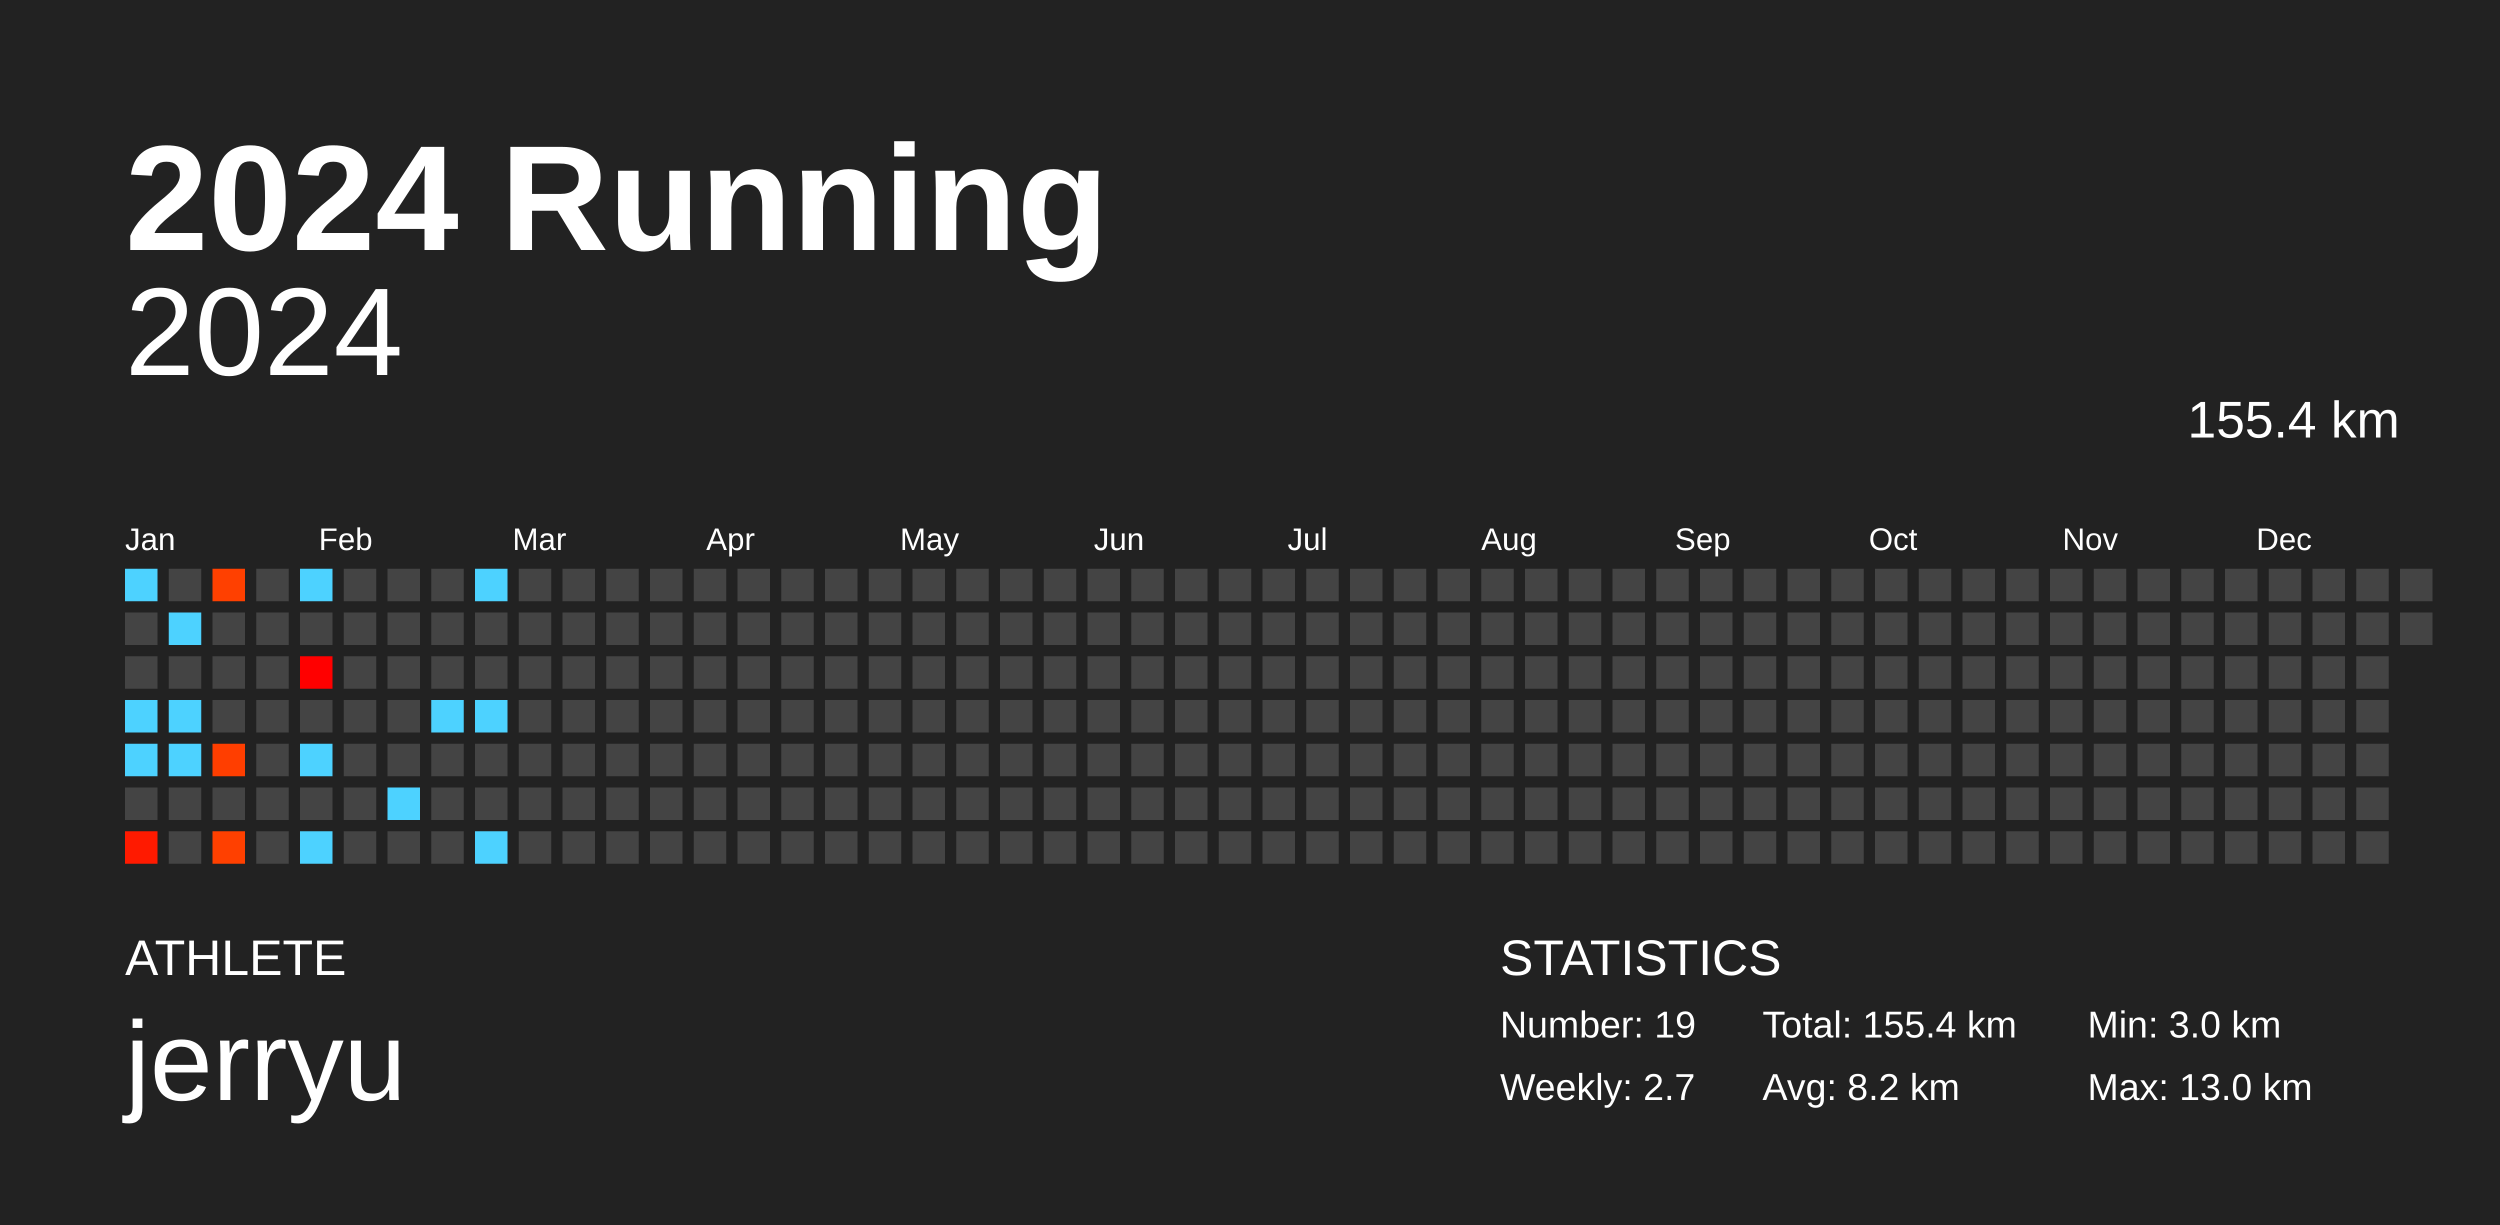
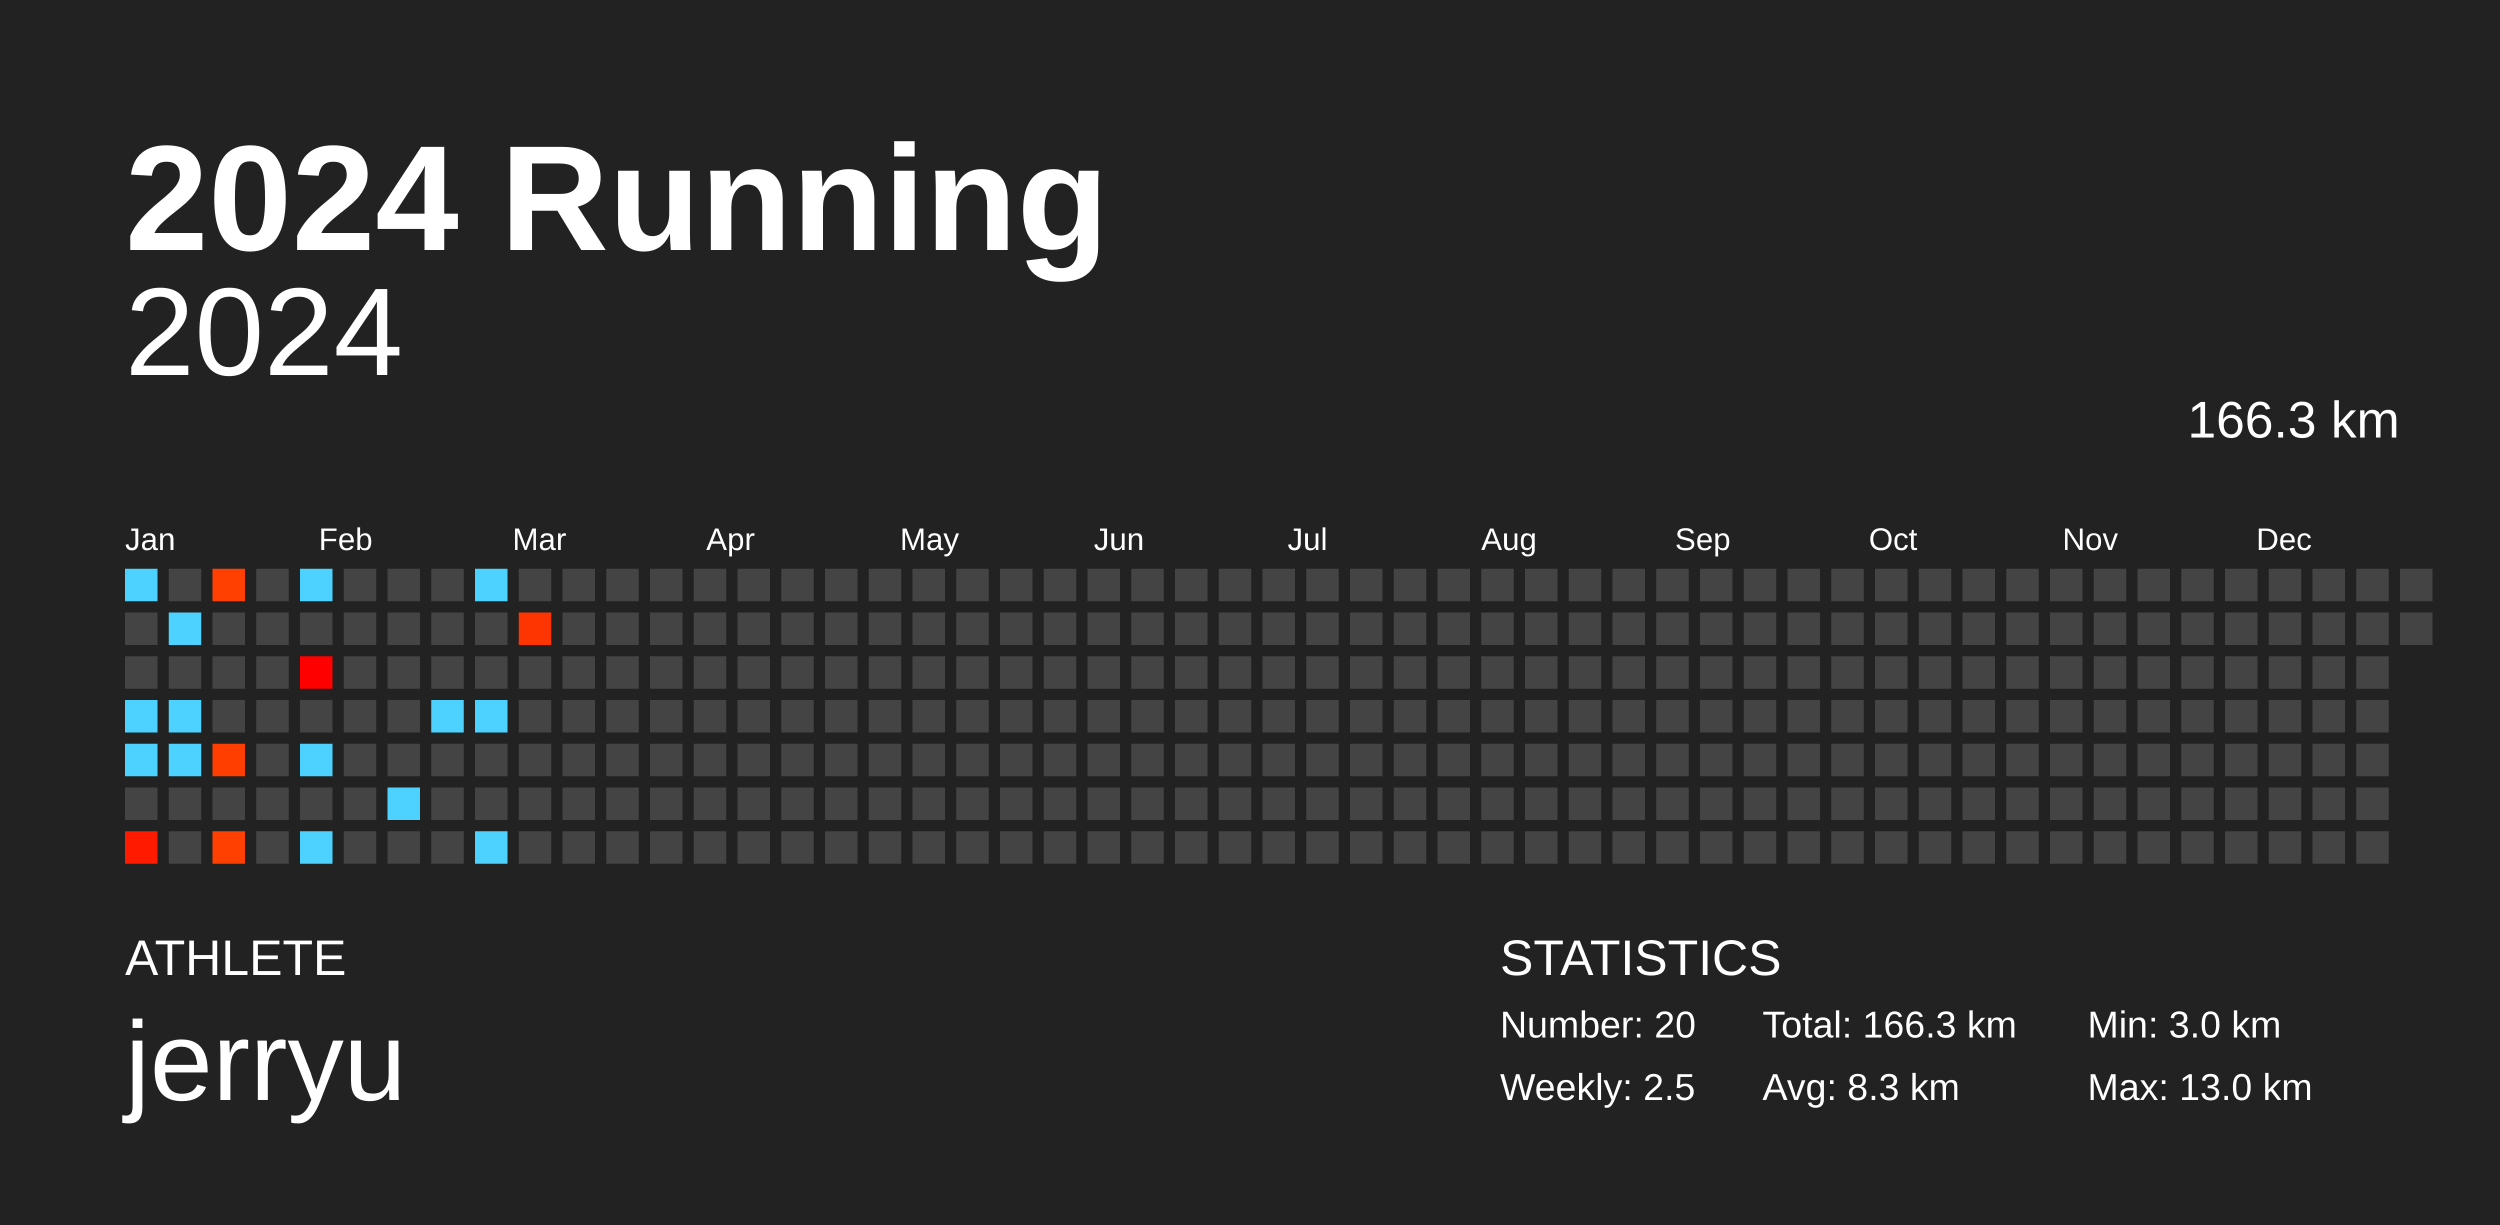
<svg xmlns="http://www.w3.org/2000/svg" baseProfile="full" height="98mm" version="1.1" viewBox="0,0,200,98" width="200mm">
  <defs />
  <rect fill="#222222" height="98" width="200" x="0" y="0" />
  <text fill="#FFFFFF" style="font-size:12px; font-family:Arial; font-weight:bold;" x="10" y="20">2024 Running</text>
  <text fill="#FFFFFF" style="font-size:4px; font-family:Arial" x="10" y="78">ATHLETE</text>
  <text fill="#FFFFFF" style="font-size:9px; font-family:Arial" x="10" y="88">jerryu</text>
  <text fill="#FFFFFF" style="font-size:4px; font-family:Arial" x="120" y="78">STATISTICS</text>
-   <text fill="#FFFFFF" style="font-size:3px; font-family:Arial" x="120" y="83">Number: 19</text>
-   <text fill="#FFFFFF" style="font-size:3px; font-family:Arial" x="120" y="88">Weekly: 2.7</text>
-   <text fill="#FFFFFF" style="font-size:3px; font-family:Arial" x="141" y="83">Total: 155.4 km</text>
-   <text fill="#FFFFFF" style="font-size:3px; font-family:Arial" x="141" y="88">Avg: 8.2 km</text>
+   <text fill="#FFFFFF" style="font-size:3px; font-family:Arial" x="120" y="83">Number: 20</text>
+   <text fill="#FFFFFF" style="font-size:3px; font-family:Arial" x="120" y="88">Weekly: 2.5</text>
+   <text fill="#FFFFFF" style="font-size:3px; font-family:Arial" x="141" y="83">Total: 166.3 km</text>
+   <text fill="#FFFFFF" style="font-size:3px; font-family:Arial" x="141" y="88">Avg: 8.3 km</text>
  <text fill="#FFFFFF" style="font-size:3px; font-family:Arial" x="167" y="83">Min: 3.0 km</text>
  <text fill="#FFFFFF" style="font-size:3px; font-family:Arial" x="167" y="88">Max: 13.0 km</text>
  <text alignment-baseline="hanging" fill="#FFFFFF" style="font-size:10.0px; font-family:Arial;" x="10" y="30">2024</text>
-   <text alignment-baseline="hanging" fill="#FFFFFF" style="font-size:4.125px; font-family:Arial;" x="175" y="35">155.4 km</text>
+   <text alignment-baseline="hanging" fill="#FFFFFF" style="font-size:4.125px; font-family:Arial;" x="175" y="35">166.3 km</text>
  <text fill="#FFFFFF" style="font-size:2.5px; font-family:Arial" x="10.0" y="44">Jan</text>
  <text fill="#FFFFFF" style="font-size:2.5px; font-family:Arial" x="25.5" y="44">Feb</text>
  <text fill="#FFFFFF" style="font-size:2.5px; font-family:Arial" x="41.0" y="44">Mar</text>
  <text fill="#FFFFFF" style="font-size:2.5px; font-family:Arial" x="56.5" y="44">Apr</text>
  <text fill="#FFFFFF" style="font-size:2.5px; font-family:Arial" x="72.0" y="44">May</text>
  <text fill="#FFFFFF" style="font-size:2.5px; font-family:Arial" x="87.5" y="44">Jun</text>
  <text fill="#FFFFFF" style="font-size:2.5px; font-family:Arial" x="103.0" y="44">Jul</text>
  <text fill="#FFFFFF" style="font-size:2.5px; font-family:Arial" x="118.5" y="44">Aug</text>
  <text fill="#FFFFFF" style="font-size:2.5px; font-family:Arial" x="134.0" y="44">Sep</text>
  <text fill="#FFFFFF" style="font-size:2.5px; font-family:Arial" x="149.5" y="44">Oct</text>
  <text fill="#FFFFFF" style="font-size:2.5px; font-family:Arial" x="165.0" y="44">Nov</text>
  <text fill="#FFFFFF" style="font-size:2.5px; font-family:Arial" x="180.5" y="44">Dec</text>
  <rect fill="#4dd2ff" height="2.6" width="2.6" x="10.0" y="45.5" />
  <rect fill="#444444" height="2.6" width="2.6" x="10.0" y="49.0" />
  <rect fill="#444444" height="2.6" width="2.6" x="10.0" y="52.5" />
  <rect fill="#4dd2ff" height="2.6" width="2.6" x="10.0" y="56.0" />
  <rect fill="#4dd2ff" height="2.6" width="2.6" x="10.0" y="59.5" />
  <rect fill="#444444" height="2.6" width="2.6" x="10.0" y="63.0" />
  <rect fill="#ff1a00" height="2.6" width="2.6" x="10.0" y="66.5" />
  <rect fill="#444444" height="2.6" width="2.6" x="13.5" y="45.5" />
  <rect fill="#4dd2ff" height="2.6" width="2.6" x="13.5" y="49.0" />
  <rect fill="#444444" height="2.6" width="2.6" x="13.5" y="52.5" />
  <rect fill="#4dd2ff" height="2.6" width="2.6" x="13.5" y="56.0" />
  <rect fill="#4dd2ff" height="2.6" width="2.6" x="13.5" y="59.5" />
  <rect fill="#444444" height="2.6" width="2.6" x="13.5" y="63.0" />
  <rect fill="#444444" height="2.6" width="2.6" x="13.5" y="66.5" />
  <rect fill="#ff4000" height="2.6" width="2.6" x="17.0" y="45.5" />
  <rect fill="#444444" height="2.6" width="2.6" x="17.0" y="49.0" />
  <rect fill="#444444" height="2.6" width="2.6" x="17.0" y="52.5" />
  <rect fill="#444444" height="2.6" width="2.6" x="17.0" y="56.0" />
  <rect fill="#ff3e00" height="2.6" width="2.6" x="17.0" y="59.5" />
  <rect fill="#444444" height="2.6" width="2.6" x="17.0" y="63.0" />
  <rect fill="#ff4000" height="2.6" width="2.6" x="17.0" y="66.5" />
  <rect fill="#444444" height="2.6" width="2.6" x="20.5" y="45.5" />
  <rect fill="#444444" height="2.6" width="2.6" x="20.5" y="49.0" />
  <rect fill="#444444" height="2.6" width="2.6" x="20.5" y="52.5" />
  <rect fill="#444444" height="2.6" width="2.6" x="20.5" y="56.0" />
  <rect fill="#444444" height="2.6" width="2.6" x="20.5" y="59.5" />
  <rect fill="#444444" height="2.6" width="2.6" x="20.5" y="63.0" />
  <rect fill="#444444" height="2.6" width="2.6" x="20.5" y="66.5" />
  <rect fill="#4dd2ff" height="2.6" width="2.6" x="24.0" y="45.5" />
  <rect fill="#444444" height="2.6" width="2.6" x="24.0" y="49.0" />
  <rect fill="#ff0000" height="2.6" width="2.6" x="24.0" y="52.5" />
  <rect fill="#444444" height="2.6" width="2.6" x="24.0" y="56.0" />
  <rect fill="#4dd2ff" height="2.6" width="2.6" x="24.0" y="59.5" />
  <rect fill="#444444" height="2.6" width="2.6" x="24.0" y="63.0" />
  <rect fill="#4dd2ff" height="2.6" width="2.6" x="24.0" y="66.5" />
  <rect fill="#444444" height="2.6" width="2.6" x="27.5" y="45.5" />
  <rect fill="#444444" height="2.6" width="2.6" x="27.5" y="49.0" />
  <rect fill="#444444" height="2.6" width="2.6" x="27.5" y="52.5" />
  <rect fill="#444444" height="2.6" width="2.6" x="27.5" y="56.0" />
  <rect fill="#444444" height="2.6" width="2.6" x="27.5" y="59.5" />
  <rect fill="#444444" height="2.6" width="2.6" x="27.5" y="63.0" />
  <rect fill="#444444" height="2.6" width="2.6" x="27.5" y="66.5" />
  <rect fill="#444444" height="2.6" width="2.6" x="31.0" y="45.5" />
  <rect fill="#444444" height="2.6" width="2.6" x="31.0" y="49.0" />
  <rect fill="#444444" height="2.6" width="2.6" x="31.0" y="52.5" />
  <rect fill="#444444" height="2.6" width="2.6" x="31.0" y="56.0" />
  <rect fill="#444444" height="2.6" width="2.6" x="31.0" y="59.5" />
  <rect fill="#4dd2ff" height="2.6" width="2.6" x="31.0" y="63.0" />
  <rect fill="#444444" height="2.6" width="2.6" x="31.0" y="66.5" />
  <rect fill="#444444" height="2.6" width="2.6" x="34.5" y="45.5" />
  <rect fill="#444444" height="2.6" width="2.6" x="34.5" y="49.0" />
  <rect fill="#444444" height="2.6" width="2.6" x="34.5" y="52.5" />
  <rect fill="#4dd2ff" height="2.6" width="2.6" x="34.5" y="56.0" />
  <rect fill="#444444" height="2.6" width="2.6" x="34.5" y="59.5" />
  <rect fill="#444444" height="2.6" width="2.6" x="34.5" y="63.0" />
  <rect fill="#444444" height="2.6" width="2.6" x="34.5" y="66.5" />
  <rect fill="#4dd2ff" height="2.6" width="2.6" x="38.0" y="45.5" />
  <rect fill="#444444" height="2.6" width="2.6" x="38.0" y="49.0" />
  <rect fill="#444444" height="2.6" width="2.6" x="38.0" y="52.5" />
  <rect fill="#4dd2ff" height="2.6" width="2.6" x="38.0" y="56.0" />
  <rect fill="#444444" height="2.6" width="2.6" x="38.0" y="59.5" />
  <rect fill="#444444" height="2.6" width="2.6" x="38.0" y="63.0" />
  <rect fill="#4dd2ff" height="2.6" width="2.6" x="38.0" y="66.5" />
  <rect fill="#444444" height="2.6" width="2.6" x="41.5" y="45.5" />
-   <rect fill="#444444" height="2.6" width="2.6" x="41.5" y="49.0" />
+   <rect fill="#ff3500" height="2.6" width="2.6" x="41.5" y="49.0" />
  <rect fill="#444444" height="2.6" width="2.6" x="41.5" y="52.5" />
  <rect fill="#444444" height="2.6" width="2.6" x="41.5" y="56.0" />
  <rect fill="#444444" height="2.6" width="2.6" x="41.5" y="59.5" />
  <rect fill="#444444" height="2.6" width="2.6" x="41.5" y="63.0" />
  <rect fill="#444444" height="2.6" width="2.6" x="41.5" y="66.5" />
  <rect fill="#444444" height="2.6" width="2.6" x="45.0" y="45.5" />
  <rect fill="#444444" height="2.6" width="2.6" x="45.0" y="49.0" />
  <rect fill="#444444" height="2.6" width="2.6" x="45.0" y="52.5" />
  <rect fill="#444444" height="2.6" width="2.6" x="45.0" y="56.0" />
  <rect fill="#444444" height="2.6" width="2.6" x="45.0" y="59.5" />
  <rect fill="#444444" height="2.6" width="2.6" x="45.0" y="63.0" />
  <rect fill="#444444" height="2.6" width="2.6" x="45.0" y="66.5" />
  <rect fill="#444444" height="2.6" width="2.6" x="48.5" y="45.5" />
  <rect fill="#444444" height="2.6" width="2.6" x="48.5" y="49.0" />
  <rect fill="#444444" height="2.6" width="2.6" x="48.5" y="52.5" />
  <rect fill="#444444" height="2.6" width="2.6" x="48.5" y="56.0" />
  <rect fill="#444444" height="2.6" width="2.6" x="48.5" y="59.5" />
  <rect fill="#444444" height="2.6" width="2.6" x="48.5" y="63.0" />
  <rect fill="#444444" height="2.6" width="2.6" x="48.5" y="66.5" />
  <rect fill="#444444" height="2.6" width="2.6" x="52.0" y="45.5" />
  <rect fill="#444444" height="2.6" width="2.6" x="52.0" y="49.0" />
  <rect fill="#444444" height="2.6" width="2.6" x="52.0" y="52.5" />
  <rect fill="#444444" height="2.6" width="2.6" x="52.0" y="56.0" />
  <rect fill="#444444" height="2.6" width="2.6" x="52.0" y="59.5" />
  <rect fill="#444444" height="2.6" width="2.6" x="52.0" y="63.0" />
  <rect fill="#444444" height="2.6" width="2.6" x="52.0" y="66.5" />
  <rect fill="#444444" height="2.6" width="2.6" x="55.5" y="45.5" />
  <rect fill="#444444" height="2.6" width="2.6" x="55.5" y="49.0" />
  <rect fill="#444444" height="2.6" width="2.6" x="55.5" y="52.5" />
  <rect fill="#444444" height="2.6" width="2.6" x="55.5" y="56.0" />
  <rect fill="#444444" height="2.6" width="2.6" x="55.5" y="59.5" />
  <rect fill="#444444" height="2.6" width="2.6" x="55.5" y="63.0" />
  <rect fill="#444444" height="2.6" width="2.6" x="55.5" y="66.5" />
  <rect fill="#444444" height="2.6" width="2.6" x="59.0" y="45.5" />
  <rect fill="#444444" height="2.6" width="2.6" x="59.0" y="49.0" />
  <rect fill="#444444" height="2.6" width="2.6" x="59.0" y="52.5" />
  <rect fill="#444444" height="2.6" width="2.6" x="59.0" y="56.0" />
  <rect fill="#444444" height="2.6" width="2.6" x="59.0" y="59.5" />
  <rect fill="#444444" height="2.6" width="2.6" x="59.0" y="63.0" />
  <rect fill="#444444" height="2.6" width="2.6" x="59.0" y="66.5" />
  <rect fill="#444444" height="2.6" width="2.6" x="62.5" y="45.5" />
  <rect fill="#444444" height="2.6" width="2.6" x="62.5" y="49.0" />
  <rect fill="#444444" height="2.6" width="2.6" x="62.5" y="52.5" />
  <rect fill="#444444" height="2.6" width="2.6" x="62.5" y="56.0" />
  <rect fill="#444444" height="2.6" width="2.6" x="62.5" y="59.5" />
  <rect fill="#444444" height="2.6" width="2.6" x="62.5" y="63.0" />
  <rect fill="#444444" height="2.6" width="2.6" x="62.5" y="66.5" />
  <rect fill="#444444" height="2.6" width="2.6" x="66.0" y="45.5" />
  <rect fill="#444444" height="2.6" width="2.6" x="66.0" y="49.0" />
  <rect fill="#444444" height="2.6" width="2.6" x="66.0" y="52.5" />
  <rect fill="#444444" height="2.6" width="2.6" x="66.0" y="56.0" />
  <rect fill="#444444" height="2.6" width="2.6" x="66.0" y="59.5" />
  <rect fill="#444444" height="2.6" width="2.6" x="66.0" y="63.0" />
  <rect fill="#444444" height="2.6" width="2.6" x="66.0" y="66.5" />
  <rect fill="#444444" height="2.6" width="2.6" x="69.5" y="45.5" />
  <rect fill="#444444" height="2.6" width="2.6" x="69.5" y="49.0" />
  <rect fill="#444444" height="2.6" width="2.6" x="69.5" y="52.5" />
  <rect fill="#444444" height="2.6" width="2.6" x="69.5" y="56.0" />
  <rect fill="#444444" height="2.6" width="2.6" x="69.5" y="59.5" />
  <rect fill="#444444" height="2.6" width="2.6" x="69.5" y="63.0" />
  <rect fill="#444444" height="2.6" width="2.6" x="69.5" y="66.5" />
  <rect fill="#444444" height="2.6" width="2.6" x="73.0" y="45.5" />
  <rect fill="#444444" height="2.6" width="2.6" x="73.0" y="49.0" />
  <rect fill="#444444" height="2.6" width="2.6" x="73.0" y="52.5" />
  <rect fill="#444444" height="2.6" width="2.6" x="73.0" y="56.0" />
  <rect fill="#444444" height="2.6" width="2.6" x="73.0" y="59.5" />
  <rect fill="#444444" height="2.6" width="2.6" x="73.0" y="63.0" />
  <rect fill="#444444" height="2.6" width="2.6" x="73.0" y="66.5" />
  <rect fill="#444444" height="2.6" width="2.6" x="76.5" y="45.5" />
  <rect fill="#444444" height="2.6" width="2.6" x="76.5" y="49.0" />
  <rect fill="#444444" height="2.6" width="2.6" x="76.5" y="52.5" />
  <rect fill="#444444" height="2.6" width="2.6" x="76.5" y="56.0" />
  <rect fill="#444444" height="2.6" width="2.6" x="76.5" y="59.5" />
  <rect fill="#444444" height="2.6" width="2.6" x="76.5" y="63.0" />
  <rect fill="#444444" height="2.6" width="2.6" x="76.5" y="66.5" />
  <rect fill="#444444" height="2.6" width="2.6" x="80.0" y="45.5" />
  <rect fill="#444444" height="2.6" width="2.6" x="80.0" y="49.0" />
  <rect fill="#444444" height="2.6" width="2.6" x="80.0" y="52.5" />
  <rect fill="#444444" height="2.6" width="2.6" x="80.0" y="56.0" />
  <rect fill="#444444" height="2.6" width="2.6" x="80.0" y="59.5" />
  <rect fill="#444444" height="2.6" width="2.6" x="80.0" y="63.0" />
  <rect fill="#444444" height="2.6" width="2.6" x="80.0" y="66.5" />
  <rect fill="#444444" height="2.6" width="2.6" x="83.5" y="45.5" />
  <rect fill="#444444" height="2.6" width="2.6" x="83.5" y="49.0" />
  <rect fill="#444444" height="2.6" width="2.6" x="83.5" y="52.5" />
  <rect fill="#444444" height="2.6" width="2.6" x="83.5" y="56.0" />
  <rect fill="#444444" height="2.6" width="2.6" x="83.5" y="59.5" />
  <rect fill="#444444" height="2.6" width="2.6" x="83.5" y="63.0" />
  <rect fill="#444444" height="2.6" width="2.6" x="83.5" y="66.5" />
  <rect fill="#444444" height="2.6" width="2.6" x="87.0" y="45.5" />
  <rect fill="#444444" height="2.6" width="2.6" x="87.0" y="49.0" />
  <rect fill="#444444" height="2.6" width="2.6" x="87.0" y="52.5" />
  <rect fill="#444444" height="2.6" width="2.6" x="87.0" y="56.0" />
  <rect fill="#444444" height="2.6" width="2.6" x="87.0" y="59.5" />
  <rect fill="#444444" height="2.6" width="2.6" x="87.0" y="63.0" />
  <rect fill="#444444" height="2.6" width="2.6" x="87.0" y="66.5" />
  <rect fill="#444444" height="2.6" width="2.6" x="90.5" y="45.5" />
  <rect fill="#444444" height="2.6" width="2.6" x="90.5" y="49.0" />
  <rect fill="#444444" height="2.6" width="2.6" x="90.5" y="52.5" />
  <rect fill="#444444" height="2.6" width="2.6" x="90.5" y="56.0" />
  <rect fill="#444444" height="2.6" width="2.6" x="90.5" y="59.5" />
  <rect fill="#444444" height="2.6" width="2.6" x="90.5" y="63.0" />
  <rect fill="#444444" height="2.6" width="2.6" x="90.5" y="66.5" />
  <rect fill="#444444" height="2.6" width="2.6" x="94.0" y="45.5" />
  <rect fill="#444444" height="2.6" width="2.6" x="94.0" y="49.0" />
  <rect fill="#444444" height="2.6" width="2.6" x="94.0" y="52.5" />
  <rect fill="#444444" height="2.6" width="2.6" x="94.0" y="56.0" />
  <rect fill="#444444" height="2.6" width="2.6" x="94.0" y="59.5" />
  <rect fill="#444444" height="2.6" width="2.6" x="94.0" y="63.0" />
  <rect fill="#444444" height="2.6" width="2.6" x="94.0" y="66.5" />
  <rect fill="#444444" height="2.6" width="2.6" x="97.5" y="45.5" />
  <rect fill="#444444" height="2.6" width="2.6" x="97.5" y="49.0" />
  <rect fill="#444444" height="2.6" width="2.6" x="97.5" y="52.5" />
  <rect fill="#444444" height="2.6" width="2.6" x="97.5" y="56.0" />
  <rect fill="#444444" height="2.6" width="2.6" x="97.5" y="59.5" />
  <rect fill="#444444" height="2.6" width="2.6" x="97.5" y="63.0" />
  <rect fill="#444444" height="2.6" width="2.6" x="97.5" y="66.5" />
  <rect fill="#444444" height="2.6" width="2.6" x="101.0" y="45.5" />
  <rect fill="#444444" height="2.6" width="2.6" x="101.0" y="49.0" />
  <rect fill="#444444" height="2.6" width="2.6" x="101.0" y="52.5" />
  <rect fill="#444444" height="2.6" width="2.6" x="101.0" y="56.0" />
  <rect fill="#444444" height="2.6" width="2.6" x="101.0" y="59.5" />
  <rect fill="#444444" height="2.6" width="2.6" x="101.0" y="63.0" />
  <rect fill="#444444" height="2.6" width="2.6" x="101.0" y="66.5" />
  <rect fill="#444444" height="2.6" width="2.6" x="104.5" y="45.5" />
  <rect fill="#444444" height="2.6" width="2.6" x="104.5" y="49.0" />
  <rect fill="#444444" height="2.6" width="2.6" x="104.5" y="52.5" />
  <rect fill="#444444" height="2.6" width="2.6" x="104.5" y="56.0" />
  <rect fill="#444444" height="2.6" width="2.6" x="104.5" y="59.5" />
  <rect fill="#444444" height="2.6" width="2.6" x="104.5" y="63.0" />
  <rect fill="#444444" height="2.6" width="2.6" x="104.5" y="66.5" />
  <rect fill="#444444" height="2.6" width="2.6" x="108.0" y="45.5" />
  <rect fill="#444444" height="2.6" width="2.6" x="108.0" y="49.0" />
  <rect fill="#444444" height="2.6" width="2.6" x="108.0" y="52.5" />
  <rect fill="#444444" height="2.6" width="2.6" x="108.0" y="56.0" />
  <rect fill="#444444" height="2.6" width="2.6" x="108.0" y="59.5" />
  <rect fill="#444444" height="2.6" width="2.6" x="108.0" y="63.0" />
  <rect fill="#444444" height="2.6" width="2.6" x="108.0" y="66.5" />
  <rect fill="#444444" height="2.6" width="2.6" x="111.5" y="45.5" />
  <rect fill="#444444" height="2.6" width="2.6" x="111.5" y="49.0" />
  <rect fill="#444444" height="2.6" width="2.6" x="111.5" y="52.5" />
  <rect fill="#444444" height="2.6" width="2.6" x="111.5" y="56.0" />
  <rect fill="#444444" height="2.6" width="2.6" x="111.5" y="59.5" />
  <rect fill="#444444" height="2.6" width="2.6" x="111.5" y="63.0" />
  <rect fill="#444444" height="2.6" width="2.6" x="111.5" y="66.5" />
  <rect fill="#444444" height="2.6" width="2.6" x="115.0" y="45.5" />
  <rect fill="#444444" height="2.6" width="2.6" x="115.0" y="49.0" />
  <rect fill="#444444" height="2.6" width="2.6" x="115.0" y="52.5" />
  <rect fill="#444444" height="2.6" width="2.6" x="115.0" y="56.0" />
  <rect fill="#444444" height="2.6" width="2.6" x="115.0" y="59.5" />
  <rect fill="#444444" height="2.6" width="2.6" x="115.0" y="63.0" />
  <rect fill="#444444" height="2.6" width="2.6" x="115.0" y="66.5" />
  <rect fill="#444444" height="2.6" width="2.6" x="118.5" y="45.5" />
  <rect fill="#444444" height="2.6" width="2.6" x="118.5" y="49.0" />
  <rect fill="#444444" height="2.6" width="2.6" x="118.5" y="52.5" />
  <rect fill="#444444" height="2.6" width="2.6" x="118.5" y="56.0" />
  <rect fill="#444444" height="2.6" width="2.6" x="118.5" y="59.5" />
  <rect fill="#444444" height="2.6" width="2.6" x="118.5" y="63.0" />
  <rect fill="#444444" height="2.6" width="2.6" x="118.5" y="66.5" />
  <rect fill="#444444" height="2.6" width="2.6" x="122.0" y="45.5" />
  <rect fill="#444444" height="2.6" width="2.6" x="122.0" y="49.0" />
  <rect fill="#444444" height="2.6" width="2.6" x="122.0" y="52.5" />
  <rect fill="#444444" height="2.6" width="2.6" x="122.0" y="56.0" />
  <rect fill="#444444" height="2.6" width="2.6" x="122.0" y="59.5" />
  <rect fill="#444444" height="2.6" width="2.6" x="122.0" y="63.0" />
  <rect fill="#444444" height="2.6" width="2.6" x="122.0" y="66.5" />
  <rect fill="#444444" height="2.6" width="2.6" x="125.5" y="45.5" />
  <rect fill="#444444" height="2.6" width="2.6" x="125.5" y="49.0" />
  <rect fill="#444444" height="2.6" width="2.6" x="125.5" y="52.5" />
  <rect fill="#444444" height="2.6" width="2.6" x="125.5" y="56.0" />
  <rect fill="#444444" height="2.6" width="2.6" x="125.5" y="59.5" />
  <rect fill="#444444" height="2.6" width="2.6" x="125.5" y="63.0" />
  <rect fill="#444444" height="2.6" width="2.6" x="125.5" y="66.5" />
  <rect fill="#444444" height="2.6" width="2.6" x="129.0" y="45.5" />
  <rect fill="#444444" height="2.6" width="2.6" x="129.0" y="49.0" />
  <rect fill="#444444" height="2.6" width="2.6" x="129.0" y="52.5" />
  <rect fill="#444444" height="2.6" width="2.6" x="129.0" y="56.0" />
  <rect fill="#444444" height="2.6" width="2.6" x="129.0" y="59.5" />
  <rect fill="#444444" height="2.6" width="2.6" x="129.0" y="63.0" />
  <rect fill="#444444" height="2.6" width="2.6" x="129.0" y="66.5" />
  <rect fill="#444444" height="2.6" width="2.6" x="132.5" y="45.5" />
  <rect fill="#444444" height="2.6" width="2.6" x="132.5" y="49.0" />
  <rect fill="#444444" height="2.6" width="2.6" x="132.5" y="52.5" />
  <rect fill="#444444" height="2.6" width="2.6" x="132.5" y="56.0" />
  <rect fill="#444444" height="2.6" width="2.6" x="132.5" y="59.5" />
  <rect fill="#444444" height="2.6" width="2.6" x="132.5" y="63.0" />
  <rect fill="#444444" height="2.6" width="2.6" x="132.5" y="66.5" />
  <rect fill="#444444" height="2.6" width="2.6" x="136.0" y="45.5" />
  <rect fill="#444444" height="2.6" width="2.6" x="136.0" y="49.0" />
  <rect fill="#444444" height="2.6" width="2.6" x="136.0" y="52.5" />
  <rect fill="#444444" height="2.6" width="2.6" x="136.0" y="56.0" />
  <rect fill="#444444" height="2.6" width="2.6" x="136.0" y="59.5" />
  <rect fill="#444444" height="2.6" width="2.6" x="136.0" y="63.0" />
  <rect fill="#444444" height="2.6" width="2.6" x="136.0" y="66.5" />
  <rect fill="#444444" height="2.6" width="2.6" x="139.5" y="45.5" />
  <rect fill="#444444" height="2.6" width="2.6" x="139.5" y="49.0" />
  <rect fill="#444444" height="2.6" width="2.6" x="139.5" y="52.5" />
  <rect fill="#444444" height="2.6" width="2.6" x="139.5" y="56.0" />
  <rect fill="#444444" height="2.6" width="2.6" x="139.5" y="59.5" />
  <rect fill="#444444" height="2.6" width="2.6" x="139.5" y="63.0" />
  <rect fill="#444444" height="2.6" width="2.6" x="139.5" y="66.5" />
  <rect fill="#444444" height="2.6" width="2.6" x="143.0" y="45.5" />
  <rect fill="#444444" height="2.6" width="2.6" x="143.0" y="49.0" />
  <rect fill="#444444" height="2.6" width="2.6" x="143.0" y="52.5" />
  <rect fill="#444444" height="2.6" width="2.6" x="143.0" y="56.0" />
  <rect fill="#444444" height="2.6" width="2.6" x="143.0" y="59.5" />
  <rect fill="#444444" height="2.6" width="2.6" x="143.0" y="63.0" />
  <rect fill="#444444" height="2.6" width="2.6" x="143.0" y="66.5" />
  <rect fill="#444444" height="2.6" width="2.6" x="146.5" y="45.5" />
  <rect fill="#444444" height="2.6" width="2.6" x="146.5" y="49.0" />
  <rect fill="#444444" height="2.6" width="2.6" x="146.5" y="52.5" />
  <rect fill="#444444" height="2.6" width="2.6" x="146.5" y="56.0" />
  <rect fill="#444444" height="2.6" width="2.6" x="146.5" y="59.5" />
  <rect fill="#444444" height="2.6" width="2.6" x="146.5" y="63.0" />
  <rect fill="#444444" height="2.6" width="2.6" x="146.5" y="66.5" />
  <rect fill="#444444" height="2.6" width="2.6" x="150.0" y="45.5" />
  <rect fill="#444444" height="2.6" width="2.6" x="150.0" y="49.0" />
  <rect fill="#444444" height="2.6" width="2.6" x="150.0" y="52.5" />
  <rect fill="#444444" height="2.6" width="2.6" x="150.0" y="56.0" />
  <rect fill="#444444" height="2.6" width="2.6" x="150.0" y="59.5" />
  <rect fill="#444444" height="2.6" width="2.6" x="150.0" y="63.0" />
  <rect fill="#444444" height="2.6" width="2.6" x="150.0" y="66.5" />
  <rect fill="#444444" height="2.6" width="2.6" x="153.5" y="45.5" />
  <rect fill="#444444" height="2.6" width="2.6" x="153.5" y="49.0" />
  <rect fill="#444444" height="2.6" width="2.6" x="153.5" y="52.5" />
  <rect fill="#444444" height="2.6" width="2.6" x="153.5" y="56.0" />
  <rect fill="#444444" height="2.6" width="2.6" x="153.5" y="59.5" />
  <rect fill="#444444" height="2.6" width="2.6" x="153.5" y="63.0" />
  <rect fill="#444444" height="2.6" width="2.6" x="153.5" y="66.5" />
  <rect fill="#444444" height="2.6" width="2.6" x="157.0" y="45.5" />
  <rect fill="#444444" height="2.6" width="2.6" x="157.0" y="49.0" />
  <rect fill="#444444" height="2.6" width="2.6" x="157.0" y="52.5" />
  <rect fill="#444444" height="2.6" width="2.6" x="157.0" y="56.0" />
  <rect fill="#444444" height="2.6" width="2.6" x="157.0" y="59.5" />
  <rect fill="#444444" height="2.6" width="2.6" x="157.0" y="63.0" />
  <rect fill="#444444" height="2.6" width="2.6" x="157.0" y="66.5" />
  <rect fill="#444444" height="2.6" width="2.6" x="160.5" y="45.5" />
  <rect fill="#444444" height="2.6" width="2.6" x="160.5" y="49.0" />
  <rect fill="#444444" height="2.6" width="2.6" x="160.5" y="52.5" />
  <rect fill="#444444" height="2.6" width="2.6" x="160.5" y="56.0" />
  <rect fill="#444444" height="2.6" width="2.6" x="160.5" y="59.5" />
  <rect fill="#444444" height="2.6" width="2.6" x="160.5" y="63.0" />
  <rect fill="#444444" height="2.6" width="2.6" x="160.5" y="66.5" />
  <rect fill="#444444" height="2.6" width="2.6" x="164.0" y="45.5" />
  <rect fill="#444444" height="2.6" width="2.6" x="164.0" y="49.0" />
  <rect fill="#444444" height="2.6" width="2.6" x="164.0" y="52.5" />
  <rect fill="#444444" height="2.6" width="2.6" x="164.0" y="56.0" />
  <rect fill="#444444" height="2.6" width="2.6" x="164.0" y="59.5" />
  <rect fill="#444444" height="2.6" width="2.6" x="164.0" y="63.0" />
  <rect fill="#444444" height="2.6" width="2.6" x="164.0" y="66.5" />
  <rect fill="#444444" height="2.6" width="2.6" x="167.5" y="45.5" />
  <rect fill="#444444" height="2.6" width="2.6" x="167.5" y="49.0" />
  <rect fill="#444444" height="2.6" width="2.6" x="167.5" y="52.5" />
  <rect fill="#444444" height="2.6" width="2.6" x="167.5" y="56.0" />
  <rect fill="#444444" height="2.6" width="2.6" x="167.5" y="59.5" />
  <rect fill="#444444" height="2.6" width="2.6" x="167.5" y="63.0" />
  <rect fill="#444444" height="2.6" width="2.6" x="167.5" y="66.5" />
  <rect fill="#444444" height="2.6" width="2.6" x="171.0" y="45.5" />
  <rect fill="#444444" height="2.6" width="2.6" x="171.0" y="49.0" />
  <rect fill="#444444" height="2.6" width="2.6" x="171.0" y="52.5" />
  <rect fill="#444444" height="2.6" width="2.6" x="171.0" y="56.0" />
  <rect fill="#444444" height="2.6" width="2.6" x="171.0" y="59.5" />
  <rect fill="#444444" height="2.6" width="2.6" x="171.0" y="63.0" />
  <rect fill="#444444" height="2.6" width="2.6" x="171.0" y="66.5" />
  <rect fill="#444444" height="2.6" width="2.6" x="174.5" y="45.5" />
  <rect fill="#444444" height="2.6" width="2.6" x="174.5" y="49.0" />
  <rect fill="#444444" height="2.6" width="2.6" x="174.5" y="52.5" />
  <rect fill="#444444" height="2.6" width="2.6" x="174.5" y="56.0" />
  <rect fill="#444444" height="2.6" width="2.6" x="174.5" y="59.5" />
  <rect fill="#444444" height="2.6" width="2.6" x="174.5" y="63.0" />
  <rect fill="#444444" height="2.6" width="2.6" x="174.5" y="66.5" />
  <rect fill="#444444" height="2.6" width="2.6" x="178.0" y="45.5" />
  <rect fill="#444444" height="2.6" width="2.6" x="178.0" y="49.0" />
  <rect fill="#444444" height="2.6" width="2.6" x="178.0" y="52.5" />
  <rect fill="#444444" height="2.6" width="2.6" x="178.0" y="56.0" />
  <rect fill="#444444" height="2.6" width="2.6" x="178.0" y="59.5" />
  <rect fill="#444444" height="2.6" width="2.6" x="178.0" y="63.0" />
  <rect fill="#444444" height="2.6" width="2.6" x="178.0" y="66.5" />
  <rect fill="#444444" height="2.6" width="2.6" x="181.5" y="45.5" />
  <rect fill="#444444" height="2.6" width="2.6" x="181.5" y="49.0" />
  <rect fill="#444444" height="2.6" width="2.6" x="181.5" y="52.5" />
  <rect fill="#444444" height="2.6" width="2.6" x="181.5" y="56.0" />
  <rect fill="#444444" height="2.6" width="2.6" x="181.5" y="59.5" />
  <rect fill="#444444" height="2.6" width="2.6" x="181.5" y="63.0" />
  <rect fill="#444444" height="2.6" width="2.6" x="181.5" y="66.5" />
  <rect fill="#444444" height="2.6" width="2.6" x="185.0" y="45.5" />
  <rect fill="#444444" height="2.6" width="2.6" x="185.0" y="49.0" />
  <rect fill="#444444" height="2.6" width="2.6" x="185.0" y="52.5" />
  <rect fill="#444444" height="2.6" width="2.6" x="185.0" y="56.0" />
  <rect fill="#444444" height="2.6" width="2.6" x="185.0" y="59.5" />
  <rect fill="#444444" height="2.6" width="2.6" x="185.0" y="63.0" />
  <rect fill="#444444" height="2.6" width="2.6" x="185.0" y="66.5" />
  <rect fill="#444444" height="2.6" width="2.6" x="188.5" y="45.5" />
  <rect fill="#444444" height="2.6" width="2.6" x="188.5" y="49.0" />
  <rect fill="#444444" height="2.6" width="2.6" x="188.5" y="52.5" />
  <rect fill="#444444" height="2.6" width="2.6" x="188.5" y="56.0" />
  <rect fill="#444444" height="2.6" width="2.6" x="188.5" y="59.5" />
  <rect fill="#444444" height="2.6" width="2.6" x="188.5" y="63.0" />
  <rect fill="#444444" height="2.6" width="2.6" x="188.5" y="66.5" />
  <rect fill="#444444" height="2.6" width="2.6" x="192.0" y="45.5" />
  <rect fill="#444444" height="2.6" width="2.6" x="192.0" y="49.0" />
</svg>
